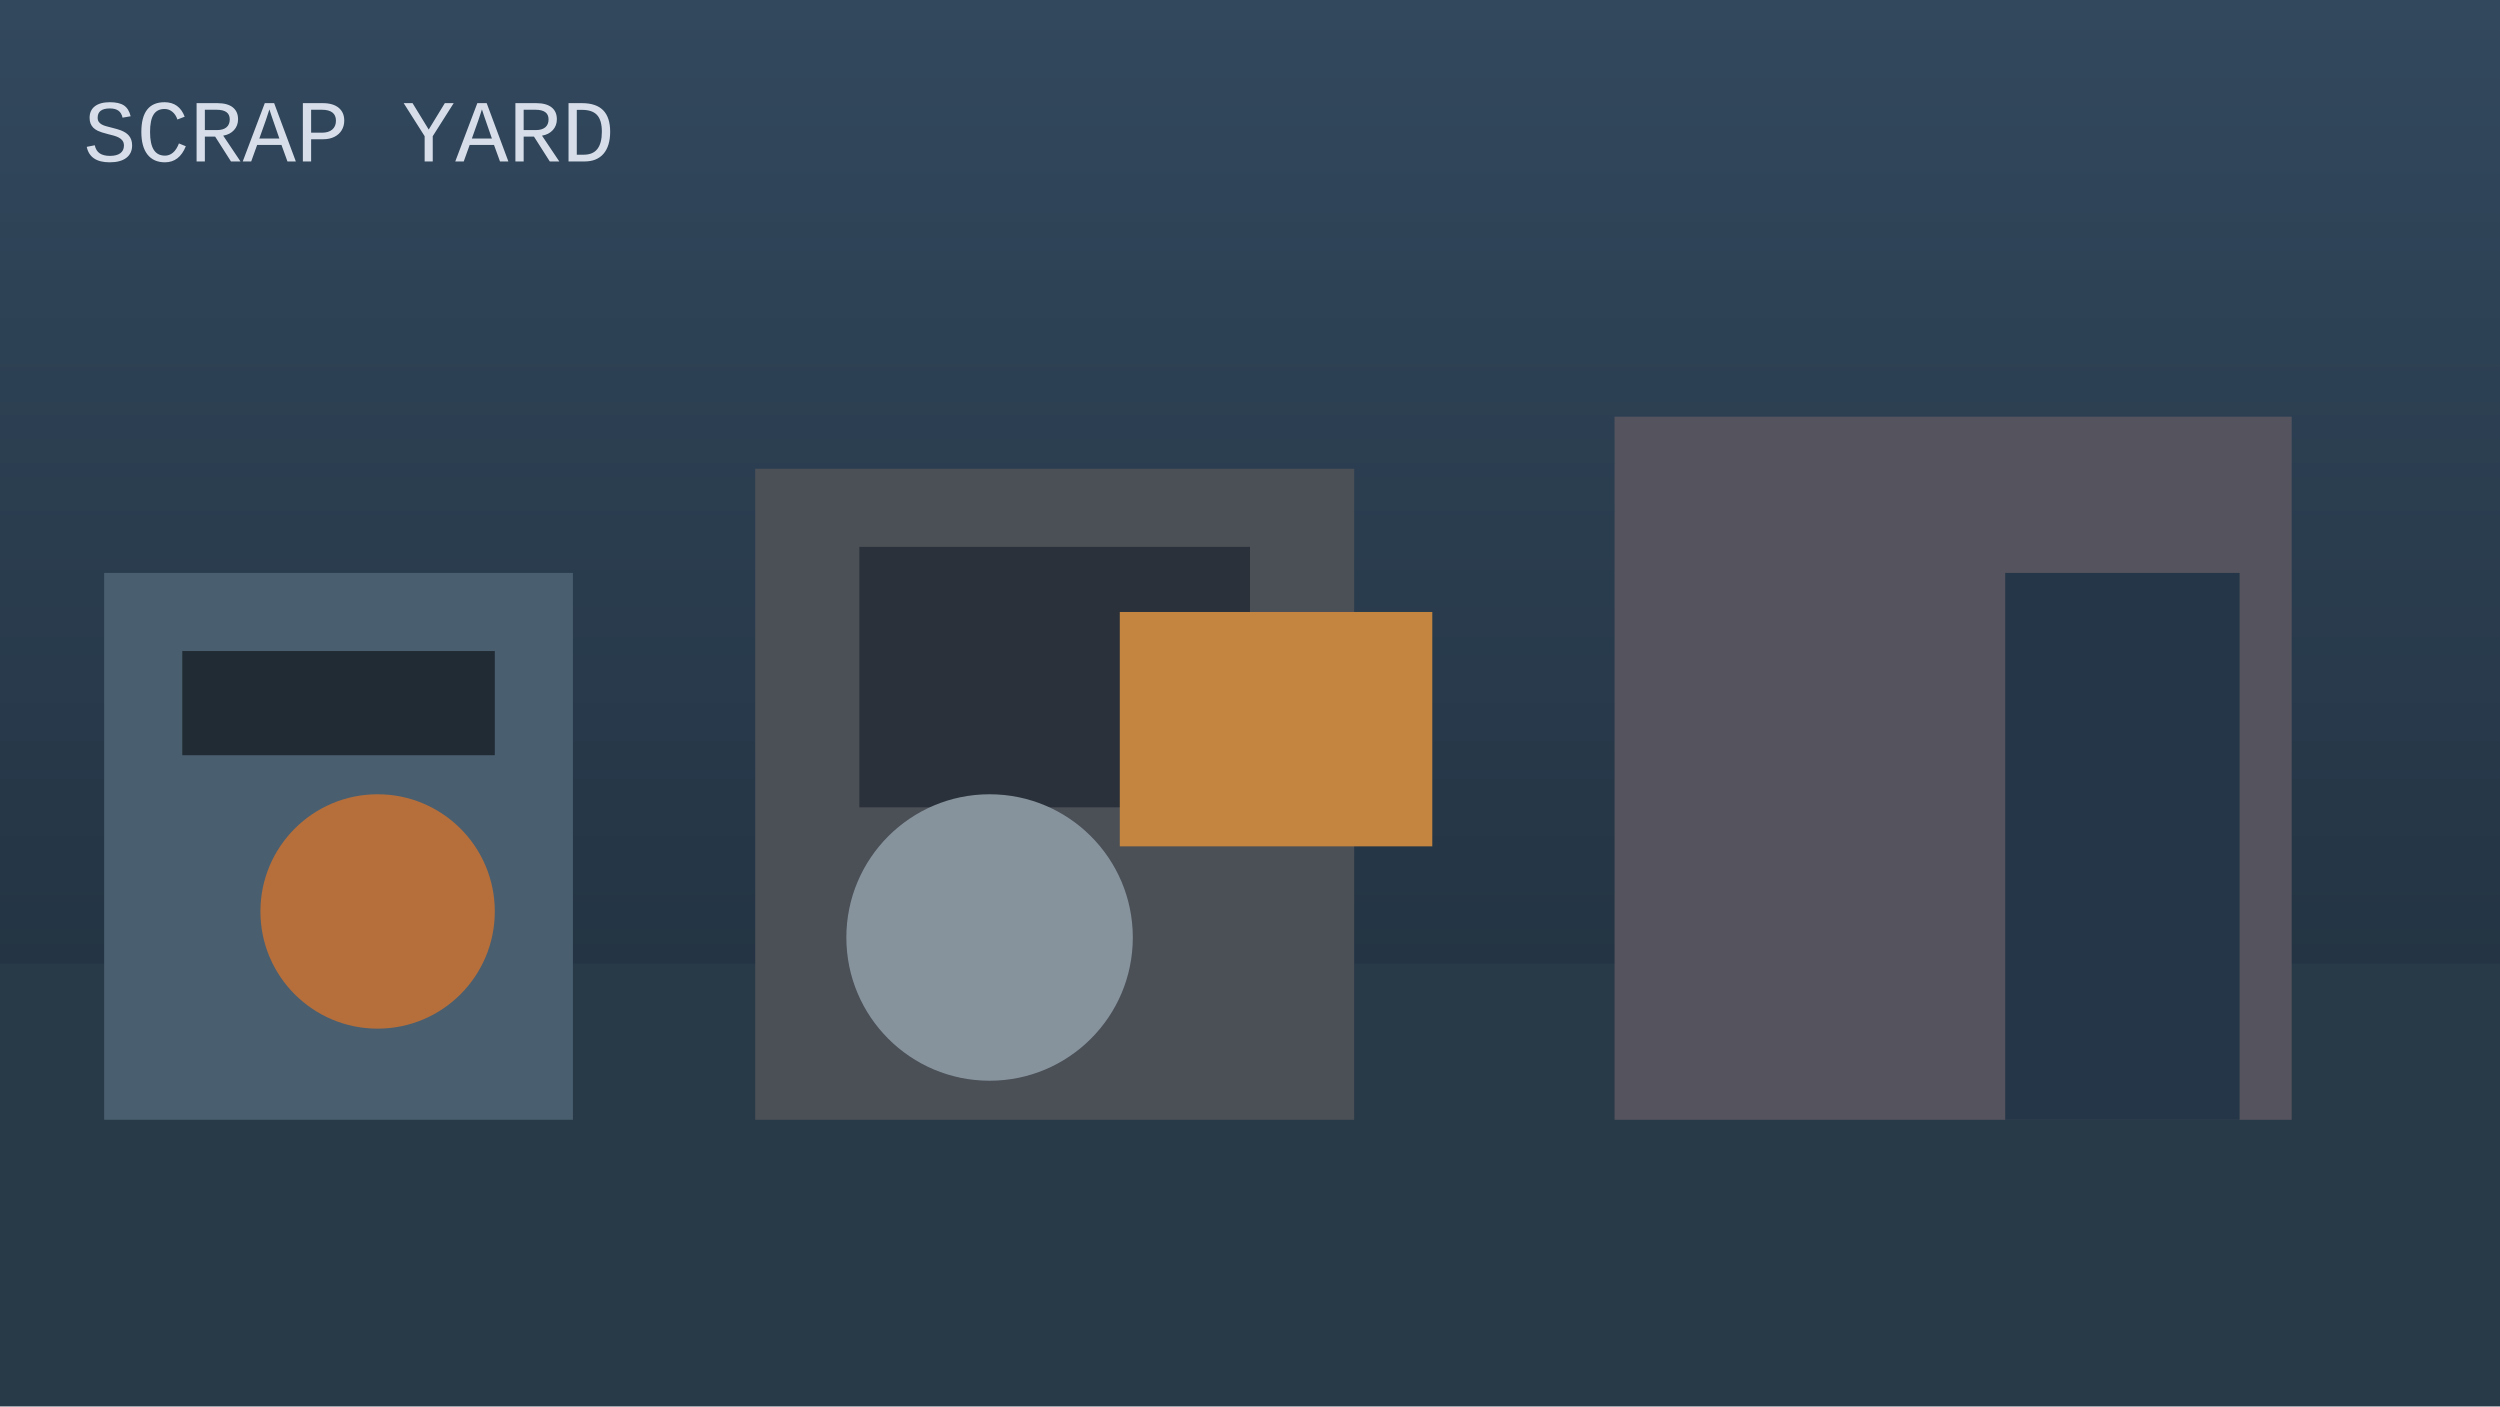
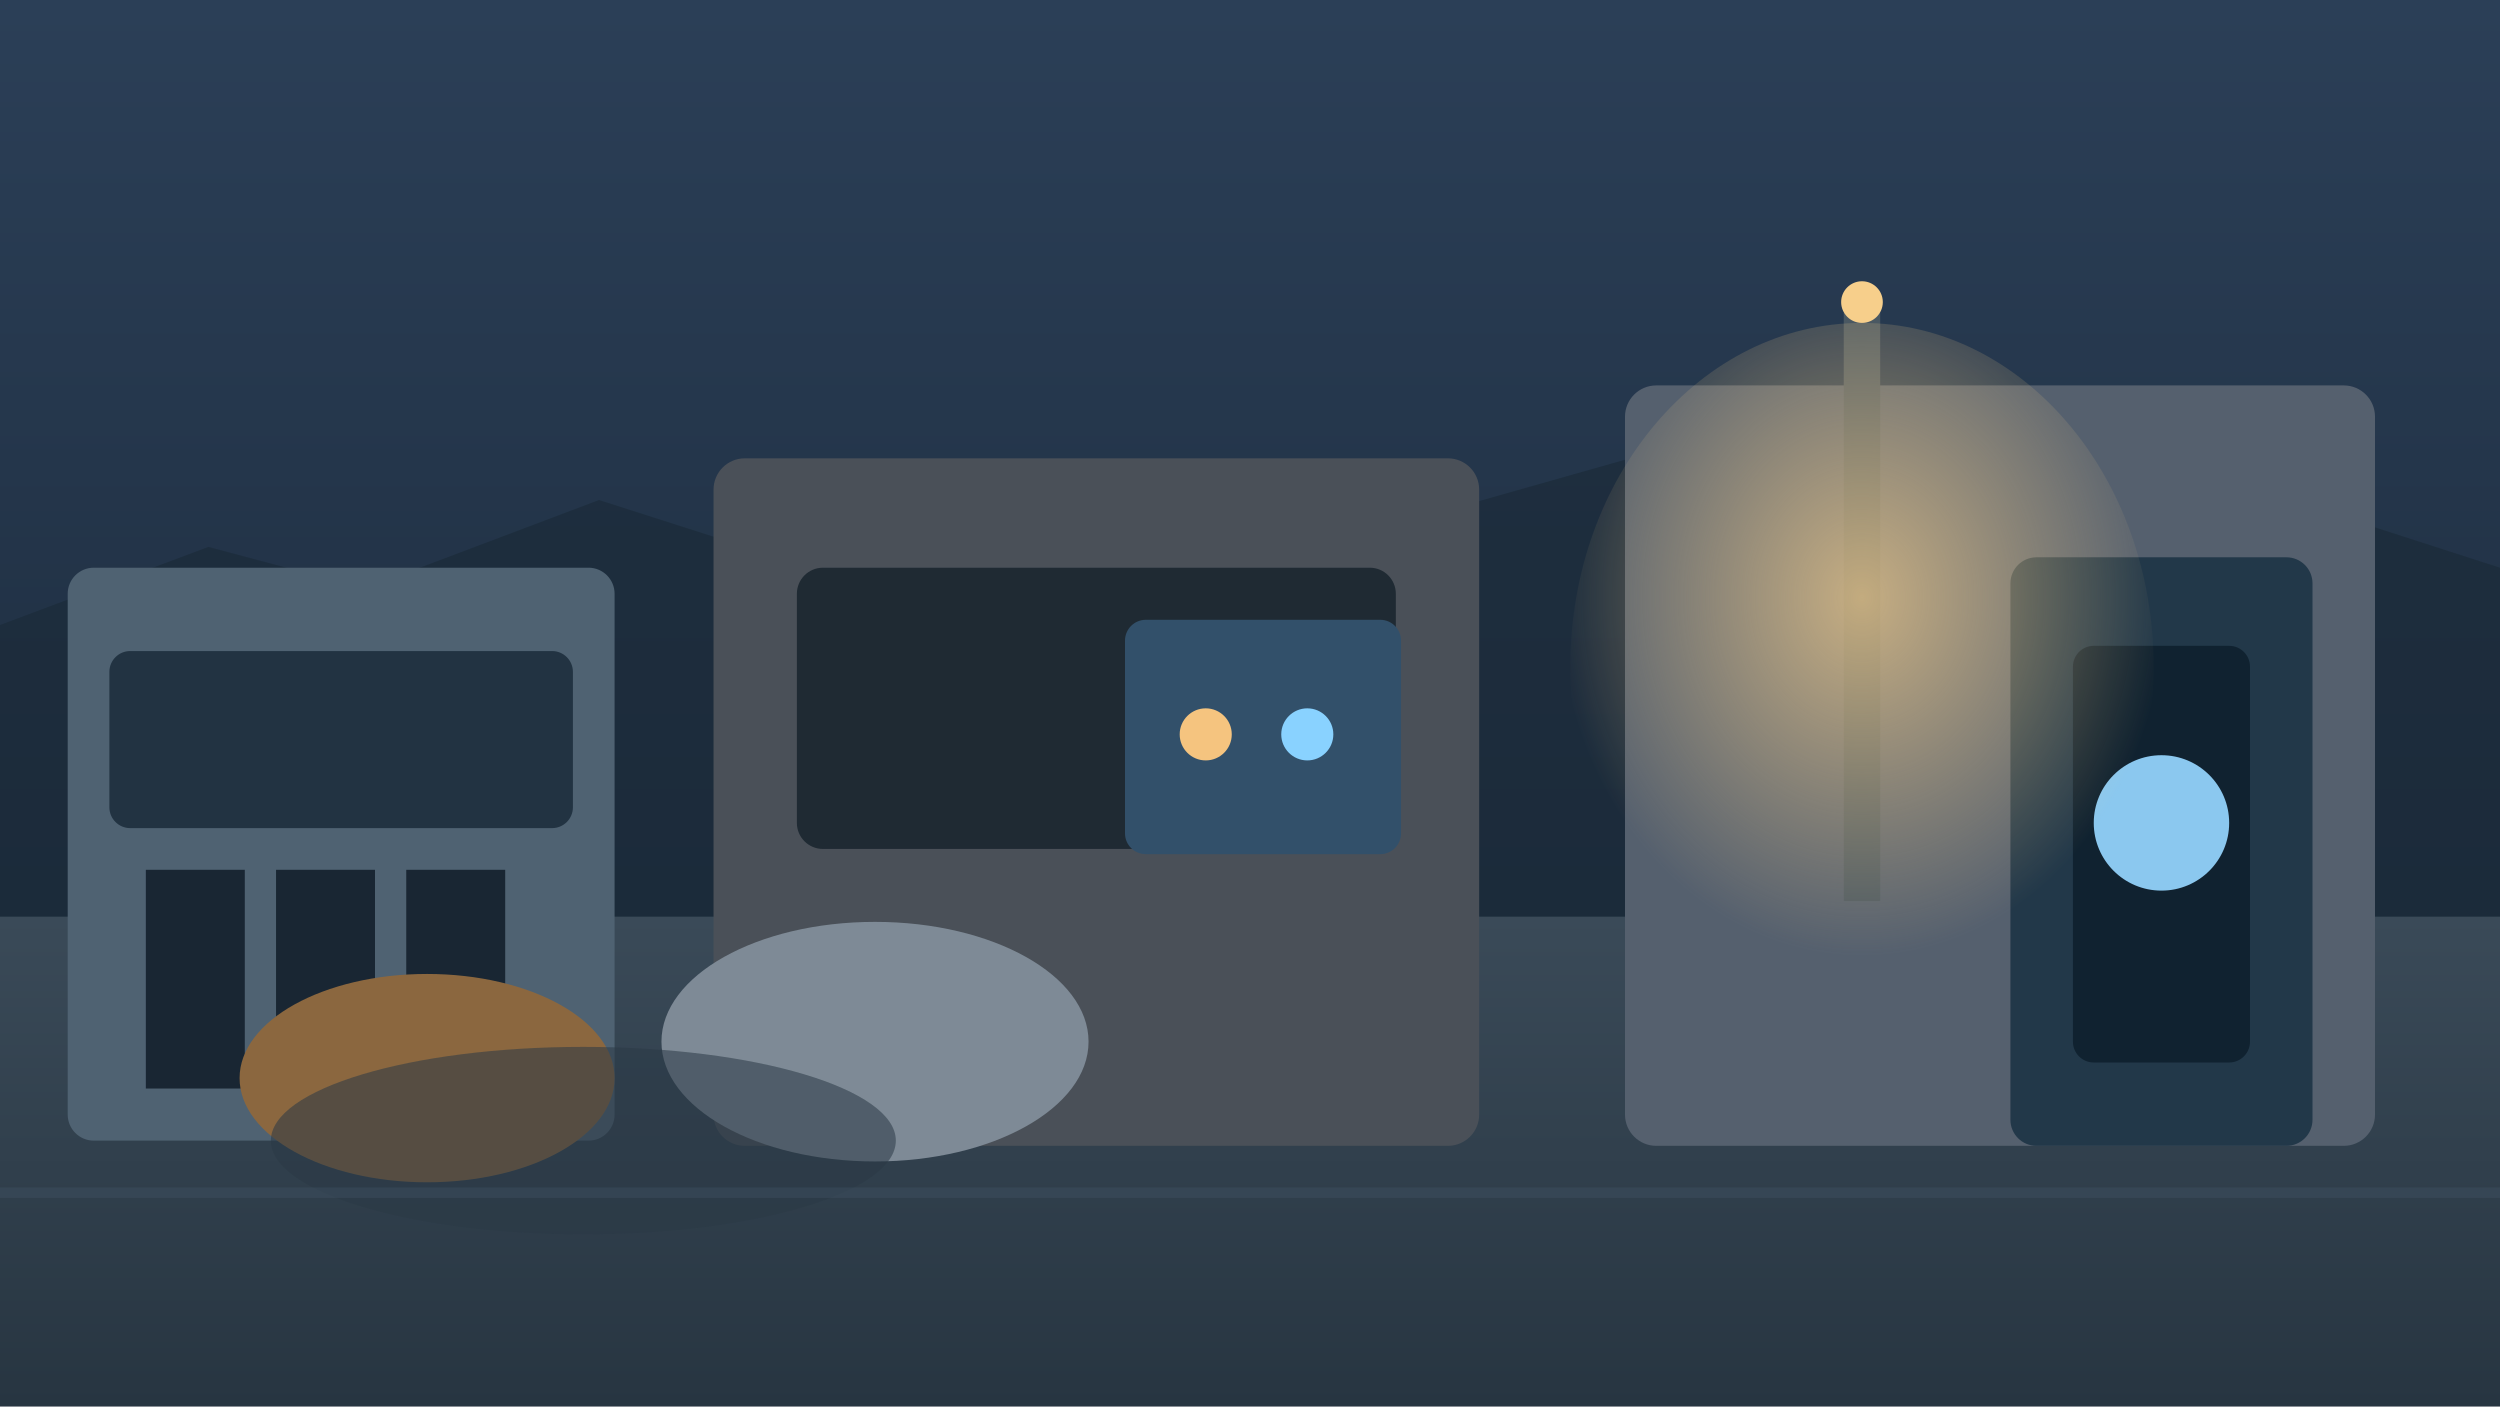
<svg xmlns="http://www.w3.org/2000/svg" viewBox="0 0 960 540" width="960" height="540">
  <defs>
    <linearGradient id="sky" x1="0" x2="0" y1="0" y2="1">
-       <stop offset="0%" stop-color="#32485d" />
-       <stop offset="100%" stop-color="#1d2b38" />
+       <stop offset="0%" stop-color="#2b3f57" />
+       <stop offset="58%" stop-color="#1f2f42" />
+       <stop offset="100%" stop-color="#162331" />
    </linearGradient>
+     <linearGradient id="ground" x1="0" x2="0" y1="0" y2="1">
+       <stop offset="0%" stop-color="#3a4a58" />
+       <stop offset="100%" stop-color="#273541" />
+     </linearGradient>
+     <radialGradient id="lampGlow" cx="0.5" cy="0.4" r="0.52">
+       <stop offset="0%" stop-color="#f7cf8b" stop-opacity="0.7" />
+       <stop offset="100%" stop-color="#f7cf8b" stop-opacity="0" />
+     </radialGradient>
  </defs>
  <rect width="960" height="540" fill="url(#sky)" />
-   <rect y="370" width="960" height="170" fill="#283947" />
-   <rect x="40" y="220" width="180" height="210" fill="#495e6f" />
-   <rect x="70" y="250" width="120" height="40" fill="#202b33" />
-   <rect x="290" y="180" width="230" height="250" fill="#4b4f56" />
-   <rect x="330" y="210" width="150" height="100" fill="#2a313a" />
-   <rect x="620" y="160" width="260" height="270" fill="#55545e" />
-   <rect x="770" y="220" width="90" height="210" fill="#243647" />
-   <circle cx="145" cy="350" r="45" fill="#b66f3b" />
-   <circle cx="380" cy="360" r="55" fill="#86939d" />
-   <rect x="430" y="235" width="120" height="90" fill="#c3853f" />
-   <text x="32" y="62" fill="#d7deea" font-size="34" font-family="Courier New">SCRAP YARD</text>
+   <path d="M0 240L80 210L140 226L230 192L330 224L430 178L520 206L640 172L740 210L830 176L960 218V540H0Z" fill="#1a2a38" opacity="0.65" />
+   <rect y="352" width="960" height="188" fill="url(#ground)" />
+   <rect x="26" y="218" width="210" height="220" rx="10" fill="#4f6272" />
+   <rect x="42" y="250" width="178" height="68" rx="8" fill="#223342" />
+   <rect x="56" y="334" width="38" height="84" fill="#192633" />
+   <rect x="106" y="334" width="38" height="84" fill="#192633" />
+   <rect x="156" y="334" width="38" height="84" fill="#192633" />
+   <rect x="274" y="176" width="294" height="264" rx="12" fill="#4a5058" />
+   <rect x="306" y="218" width="230" height="108" rx="10" fill="#1f2a33" />
+   <rect x="432" y="238" width="106" height="90" rx="8" fill="#32506a" />
+   <circle cx="463" cy="282" r="10" fill="#f5c47f" />
+   <circle cx="502" cy="282" r="10" fill="#89d2ff" />
+   <rect x="624" y="148" width="288" height="292" rx="12" fill="#55606e" />
+   <rect x="772" y="214" width="116" height="226" rx="10" fill="#223849" />
+   <rect x="796" y="248" width="68" height="160" rx="8" fill="#102230" />
+   <circle cx="830" cy="316" r="26" fill="#8bc8ef" />
+   <ellipse cx="164" cy="414" rx="72" ry="40" fill="#8b673f" />
+   <ellipse cx="336" cy="400" rx="82" ry="46" fill="#7e8a96" />
+   <ellipse cx="224" cy="438" rx="120" ry="36" fill="#2a3945" opacity="0.55" />
+   <rect x="708" y="120" width="14" height="226" fill="#4a5862" />
+   <circle cx="715" cy="116" r="8" fill="#f7cf8b" />
+   <ellipse cx="715" cy="256" rx="112" ry="132" fill="url(#lampGlow)" />
+   <path d="M0 458H960" stroke="#405364" stroke-width="4" opacity="0.4" />
</svg>
